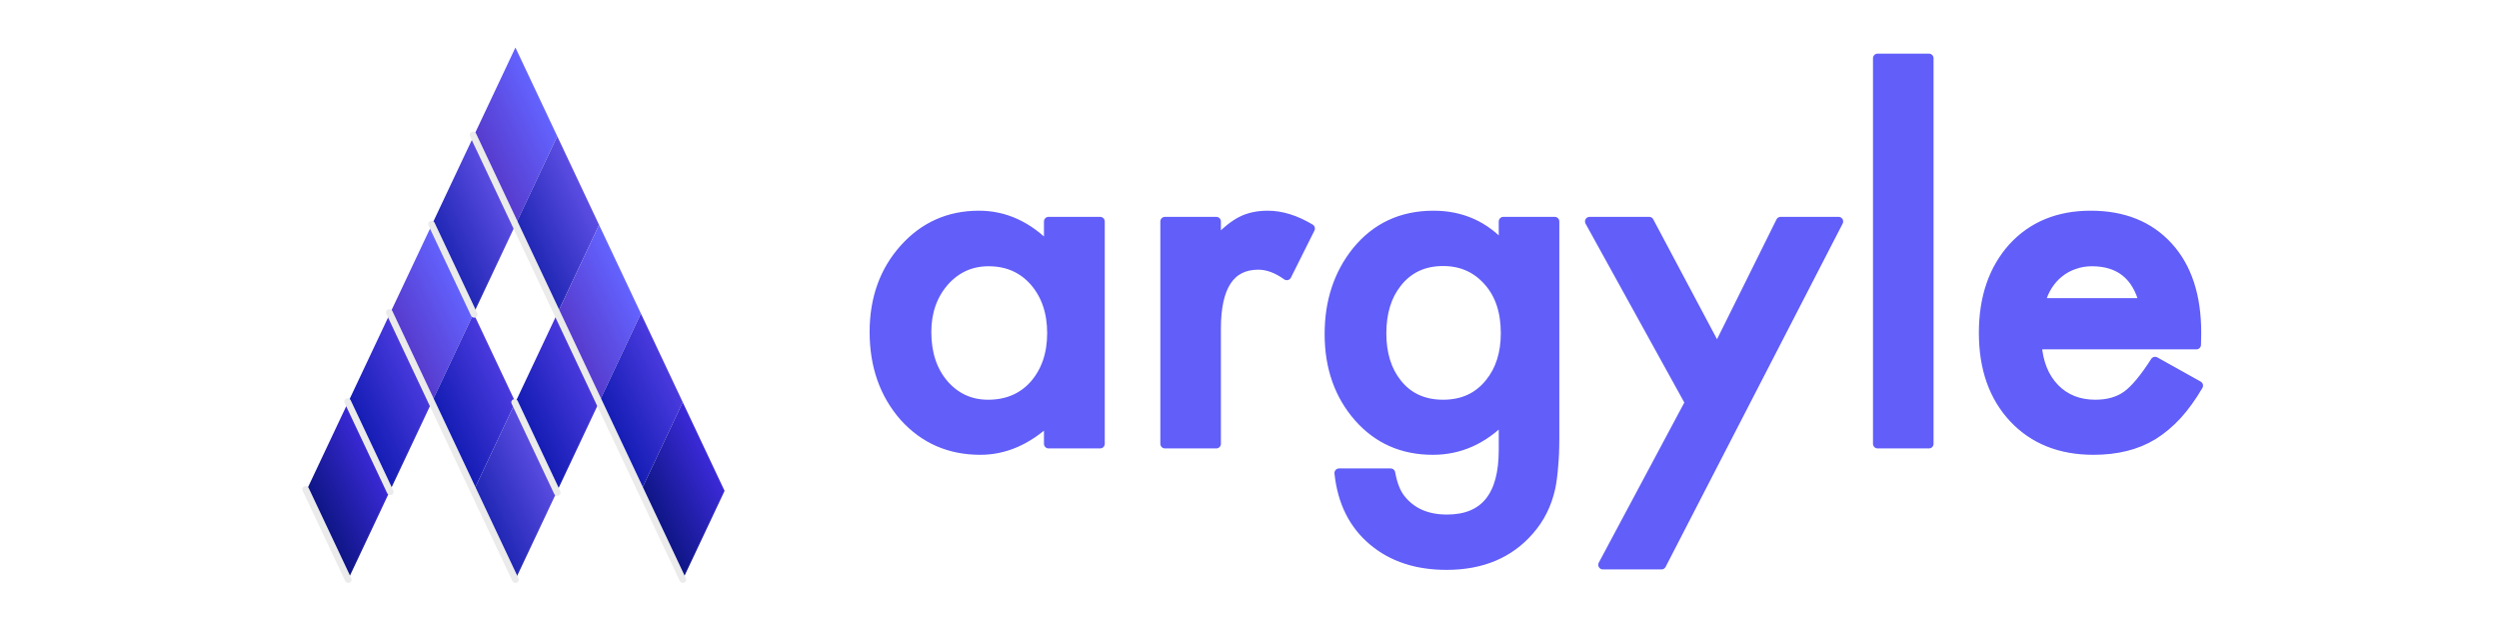
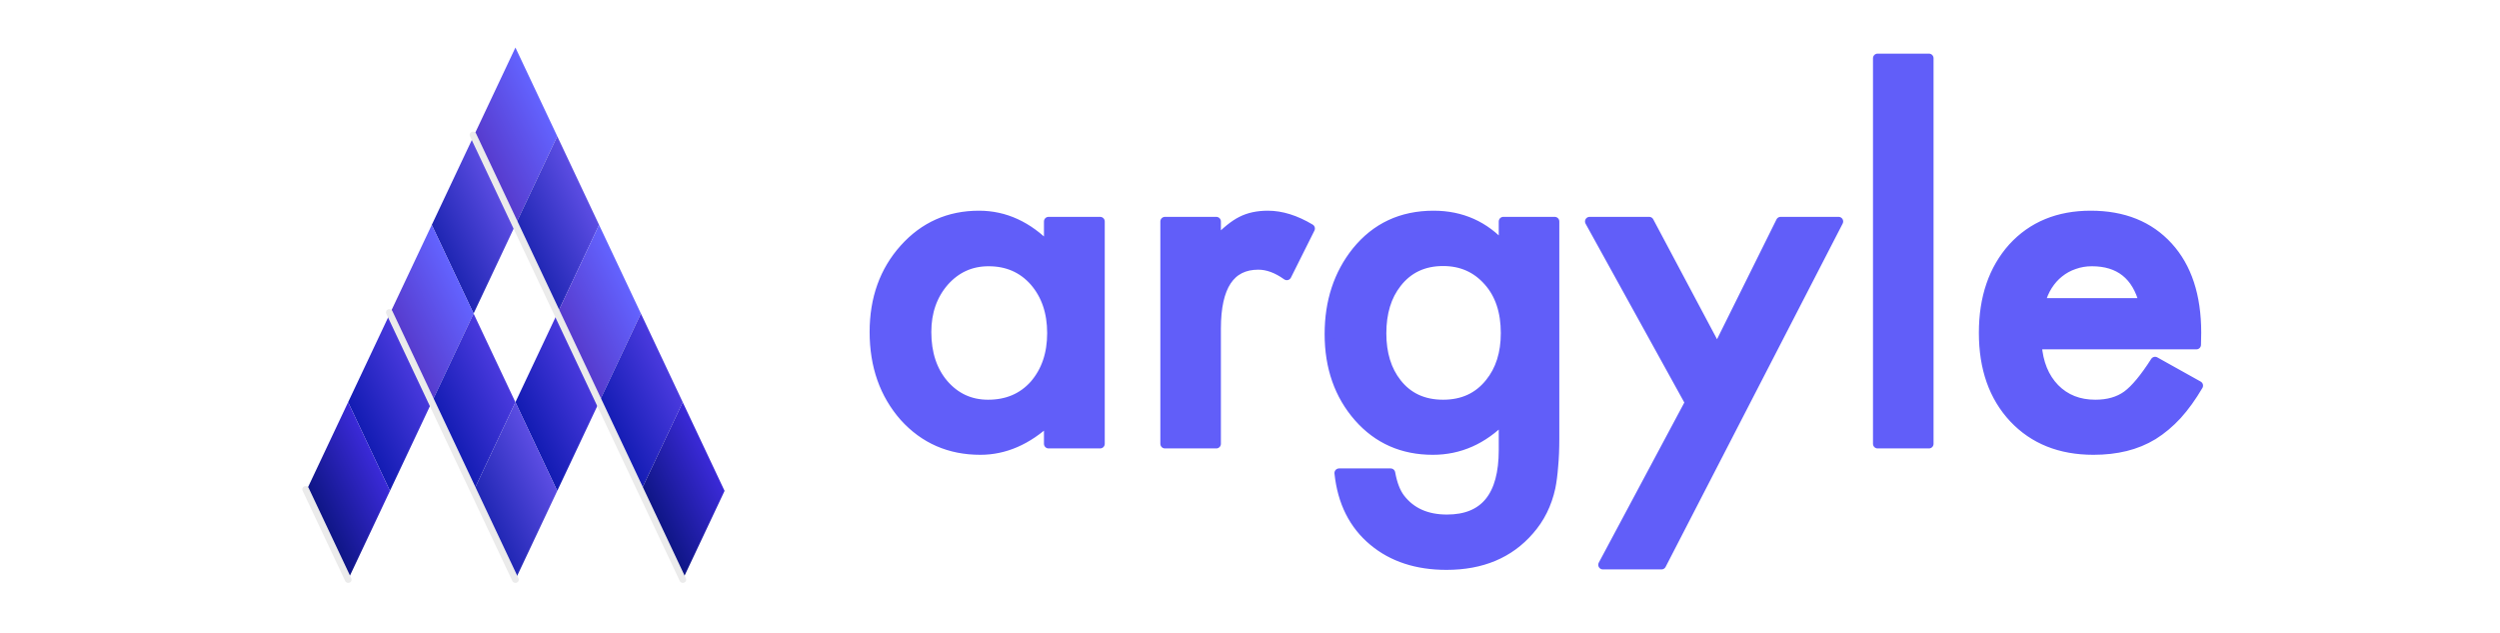
<svg xmlns="http://www.w3.org/2000/svg" xmlns:xlink="http://www.w3.org/1999/xlink" width="261" height="66" viewBox="0.35 0.29 307.749 66.239" fill="none" version="1.1" id="svg4">
  <defs id="defs5" />
  <symbol id="logo-symbol-wordmark">
    <g transform="matrix(0.941583, 0, 0, 0.904306, -18.14024, 23.54641)" style="">
      <rect x="-251.294" y="576.865" width="11.677" height="8.781" transform="matrix(0.412848, 0.9108, -0.548968, 1.211099, 493.134, -495.1933)" fill="url(#gradient-1-74)" />
      <rect x="-239.617" y="576.865" width="11.677" height="8.781" transform="matrix(0.412848, 0.9108, -0.548968, 1.211099, 493.134, -495.1933)" fill="url(#gradient-0-65)" />
      <rect x="-227.941" y="576.865" width="11.677" height="8.781" transform="matrix(0.412848, 0.9108, -0.548968, 1.211099, 493.134, -495.1933)" fill="url(#gradient-1-75)" />
      <rect x="-216.264" y="576.865" width="11.677" height="8.781" fill="url(#gradient-106-90)" transform="matrix(0.412848, 0.9108, -0.548968, 1.211099, 493.134, -495.1933)" />
      <rect x="-204.588" y="576.865" width="11.677" height="8.781" transform="matrix(0.412848, 0.9108, -0.548968, 1.211099, 493.134, -495.1933)" fill="url(#gradient-99-42)" />
      <rect x="-251.294" y="585.647" width="11.677" height="8.781" transform="matrix(0.412848, 0.9108, -0.548968, 1.211099, 493.134, -495.1933)" fill="url(#gradient-0-66)" />
      <rect x="-227.941" y="585.647" width="11.677" height="8.781" fill="url(#gradient-106-91)" transform="matrix(0.412848, 0.9108, -0.548968, 1.211099, 493.134, -495.1933)" />
      <rect x="-251.294" y="594.428" width="11.677" height="8.781" transform="matrix(0.412848, 0.9108, -0.548968, 1.211099, 493.134, -495.1933)" fill="url(#gradient-1-76)" />
      <rect x="-239.617" y="594.428" width="11.677" height="8.781" fill="url(#gradient-106-92)" transform="matrix(0.412848, 0.9108, -0.548968, 1.211099, 493.134, -495.1933)" />
      <rect x="-227.941" y="594.428" width="11.677" height="8.781" transform="matrix(0.412848, 0.9108, -0.548968, 1.211099, 493.134, -495.1933)" fill="url(#gradient-0-67)" />
      <rect x="-251.294" y="603.209" width="11.677" height="8.781" fill="url(#gradient-106-93)" transform="matrix(0.412848, 0.9108, -0.548968, 1.211099, 493.134, -495.1933)" />
      <rect x="-251.294" y="611.991" width="11.677" height="8.781" transform="matrix(0.412848, 0.9108, -0.548968, 1.211099, 493.134, -495.1933)" fill="url(#gradient-99-45)" />
      <line style="fill: rgb(216, 216, 216); stroke-linecap: round; stroke: rgb(235, 235, 235); stroke-width: 0.774px;" x1="67.82" y1="-14.957" x2="92.001" y2="38.394" />
      <line style="fill: rgb(216, 216, 216); stroke-linecap: round; stroke: rgb(235, 235, 235); stroke-width: 0.774px;" x1="58.175" y1="6.333" x2="72.706" y2="38.394" />
      <line style="fill: rgb(216, 216, 216); stroke-linecap: round; stroke: rgb(235, 235, 235); stroke-width: 0.774px;" x1="48.53" y1="27.56" x2="53.441" y2="38.394" />
-       <line style="fill: rgb(216, 216, 216); stroke-linecap: round; stroke: rgb(235, 235, 235); stroke-width: 0.774px;" x1="53.369" y1="17.03" x2="58.28" y2="27.864" />
-       <line style="fill: rgb(216, 216, 216); stroke-linecap: round; stroke: rgb(235, 235, 235); stroke-width: 0.774px;" x1="63.039" y1="-4.256" x2="67.95" y2="6.578" />
-       <line style="fill: rgb(216, 216, 216); stroke-linecap: round; stroke: rgb(235, 235, 235); stroke-width: 0.774px;" x1="72.619" y1="17.119" x2="77.53" y2="27.953" />
    </g>
    <path d="M 108.173 19.412 L 113.77 19.412 L 113.77 43.531 L 108.173 43.531 L 108.173 41.006 C 105.878 43.152 103.411 44.224 100.769 44.224 C 97.435 44.224 94.678 43.02 92.499 40.61 C 90.336 38.15 89.255 35.08 89.255 31.398 C 89.255 27.783 90.336 24.77 92.499 22.359 C 94.662 19.949 97.369 18.745 100.621 18.745 C 103.427 18.745 105.945 19.9 108.173 22.211 L 108.173 19.412 Z M 94.95 31.398 C 94.95 33.709 95.569 35.591 96.807 37.043 C 98.079 38.513 99.68 39.248 101.611 39.248 C 103.675 39.248 105.342 38.538 106.613 37.118 C 107.885 35.648 108.52 33.784 108.52 31.522 C 108.52 29.26 107.885 27.394 106.613 25.926 C 105.342 24.489 103.691 23.771 101.66 23.771 C 99.746 23.771 98.145 24.497 96.856 25.95 C 95.586 27.42 94.95 29.235 94.95 31.398 Z M 120.802 19.412 L 126.373 19.412 L 126.373 21.567 C 127.396 20.494 128.305 19.76 129.097 19.363 C 129.906 18.95 130.864 18.745 131.969 18.745 C 133.439 18.745 134.974 19.223 136.575 20.18 L 134.025 25.281 C 132.968 24.522 131.936 24.143 130.93 24.143 C 127.893 24.143 126.373 26.437 126.373 31.027 L 126.373 43.531 L 120.802 43.531 L 120.802 19.412 Z M 163.096 42.961 C 163.096 44.101 163.055 45.1 162.972 45.958 C 162.906 46.833 162.806 47.6 162.674 48.26 C 162.278 50.077 161.503 51.637 160.347 52.941 C 158.168 55.451 155.172 56.705 151.358 56.705 C 148.139 56.705 145.49 55.838 143.41 54.105 C 141.264 52.322 140.025 49.853 139.695 46.701 L 145.292 46.701 C 145.507 47.89 145.861 48.806 146.356 49.45 C 147.512 50.951 149.196 51.703 151.407 51.703 C 155.485 51.703 157.524 49.202 157.524 44.2 L 157.524 40.832 C 155.312 43.093 152.762 44.224 149.873 44.224 C 146.588 44.224 143.896 43.036 141.801 40.659 C 139.687 38.249 138.63 35.236 138.63 31.621 C 138.63 28.104 139.613 25.116 141.577 22.657 C 143.691 20.048 146.48 18.745 149.947 18.745 C 152.985 18.745 155.511 19.876 157.524 22.137 L 157.524 19.412 L 163.096 19.412 L 163.096 42.961 Z M 157.747 31.522 C 157.747 29.178 157.12 27.304 155.865 25.901 C 154.594 24.464 152.968 23.747 150.987 23.747 C 148.874 23.747 147.206 24.531 145.985 26.099 C 144.879 27.502 144.326 29.317 144.326 31.546 C 144.326 33.742 144.879 35.542 145.985 36.944 C 147.19 38.48 148.858 39.248 150.987 39.248 C 153.117 39.248 154.8 38.472 156.039 36.92 C 157.177 35.516 157.747 33.718 157.747 31.522 Z M 177.73 39.05 L 166.884 19.412 L 173.347 19.412 L 180.726 33.28 L 187.611 19.412 L 193.9 19.412 L 174.685 56.655 L 168.321 56.655 L 177.73 39.05 Z M 203.706 1.708 L 203.706 43.531 L 198.134 43.531 L 198.134 1.708 L 203.706 1.708 Z M 232.727 32.785 L 215.443 32.785 C 215.592 34.766 216.235 36.342 217.374 37.514 C 218.514 38.67 219.974 39.248 221.758 39.248 C 223.144 39.248 224.291 38.918 225.2 38.257 C 226.091 37.596 227.106 36.375 228.245 34.592 L 232.95 37.217 C 232.224 38.455 231.456 39.519 230.647 40.412 C 229.838 41.286 228.972 42.012 228.047 42.591 C 227.123 43.152 226.124 43.564 225.05 43.828 C 223.978 44.092 222.814 44.224 221.56 44.224 C 217.96 44.224 215.071 43.069 212.892 40.758 C 210.713 38.43 209.624 35.344 209.624 31.497 C 209.624 27.684 210.68 24.597 212.793 22.236 C 214.923 19.909 217.746 18.745 221.262 18.745 C 224.811 18.745 227.618 19.876 229.681 22.137 C 231.729 24.381 232.752 27.493 232.752 31.472 L 232.727 32.785 Z M 227.007 28.228 C 226.231 25.257 224.357 23.771 221.386 23.771 C 220.709 23.771 220.073 23.879 219.479 24.093 C 218.885 24.291 218.34 24.588 217.845 24.984 C 217.366 25.364 216.954 25.827 216.607 26.371 C 216.261 26.916 215.996 27.535 215.814 28.228 L 227.007 28.228 Z" id="text21" fill="#615ef9" stroke="#615ef9" stroke-linejoin="round" aria-label="argyle" style="" />
    <defs id="defs6">
      <linearGradient id="gradient-1-74" gradientUnits="userSpaceOnUse" x1="-210.212" y1="656.925" x2="-210.212" y2="666.925" gradientTransform="matrix(1.167657, 0, 0, 0.87813, 0, 0)" xlink:href="#gradient-1" />
      <linearGradient id="gradient-1">
        <stop stop-color="#6363ff" offset="0" />
        <stop stop-color="#563acc" offset="1" />
      </linearGradient>
      <linearGradient id="gradient-0-65" gradientUnits="userSpaceOnUse" x1="-200.212" y1="656.925" x2="-200.212" y2="666.925" gradientTransform="matrix(1.167657, 0, 0, 0.87813, 0, 0)" xlink:href="#gradient-0" />
      <linearGradient id="gradient-0">
        <stop stop-color="#5c4de3" offset="0" />
        <stop stop-color="#1f26b3" offset="1" />
      </linearGradient>
      <linearGradient id="gradient-1-75" gradientUnits="userSpaceOnUse" x1="-190.212" y1="656.925" x2="-190.212" y2="666.925" gradientTransform="matrix(1.167657, 0, 0, 0.87813, 0, 0)" xlink:href="#gradient-1" />
      <linearGradient id="gradient-106-90" gradientUnits="userSpaceOnUse" x1="-180.212" y1="656.925" x2="-180.212" y2="666.925" gradientTransform="matrix(1.167657, 0, 0, 0.87813, 0, 0)" xlink:href="#gradient-106" />
      <linearGradient id="gradient-106">
        <stop stop-color="#4a3ade" offset="0" />
        <stop stop-color="#131cb3" offset="1" />
      </linearGradient>
      <linearGradient id="gradient-99-42" gradientUnits="userSpaceOnUse" x1="-170.212" y1="656.925" x2="-170.212" y2="666.925" gradientTransform="matrix(1.167657, 0, 0, 0.87813, 0, 0)" xlink:href="#gradient-99" />
      <linearGradient id="gradient-99">
        <stop stop-color="#3b2ad8" offset="0" />
        <stop stop-color="#0d1583" offset="1" />
      </linearGradient>
      <linearGradient id="gradient-0-66" gradientUnits="userSpaceOnUse" x1="-210.212" y1="666.925" x2="-210.212" y2="676.925" gradientTransform="matrix(1.167657, 0, 0, 0.87813, 0, 0)" xlink:href="#gradient-0" />
      <linearGradient id="gradient-106-91" gradientUnits="userSpaceOnUse" x1="-190.212" y1="666.925" x2="-190.212" y2="676.925" gradientTransform="matrix(1.167657, 0, 0, 0.87813, 0, 0)" xlink:href="#gradient-106" />
      <linearGradient id="gradient-1-76" gradientUnits="userSpaceOnUse" x1="-210.212" y1="676.925" x2="-210.212" y2="686.925" gradientTransform="matrix(1.167657, 0, 0, 0.87813, 0, 0)" xlink:href="#gradient-1" />
      <linearGradient id="gradient-106-92" gradientUnits="userSpaceOnUse" x1="-200.212" y1="676.925" x2="-200.212" y2="686.925" gradientTransform="matrix(1.167657, 0, 0, 0.87813, 0, 0)" xlink:href="#gradient-106" />
      <linearGradient id="gradient-0-67" gradientUnits="userSpaceOnUse" x1="-190.212" y1="676.925" x2="-190.212" y2="686.925" gradientTransform="matrix(1.167657, 0, 0, 0.87813, 0, 0)" xlink:href="#gradient-0" />
      <linearGradient id="gradient-106-93" gradientUnits="userSpaceOnUse" x1="-210.212" y1="686.925" x2="-210.212" y2="696.925" gradientTransform="matrix(1.167657, 0, 0, 0.87813, 0, 0)" xlink:href="#gradient-106" />
      <linearGradient id="gradient-99-45" gradientUnits="userSpaceOnUse" x1="-210.212" y1="696.925" x2="-210.212" y2="706.925" gradientTransform="matrix(1.167657, 0, 0, 0.87813, 0, 0)" xlink:href="#gradient-99" />
    </defs>
  </symbol>
  <use id="use4" transform="matrix(1.134866, 0, 0, 1.134866, 6.718214, -0.269762)" style="transform-box: fill-box;" xlink:href="#logo-symbol-wordmark" />
</svg>
